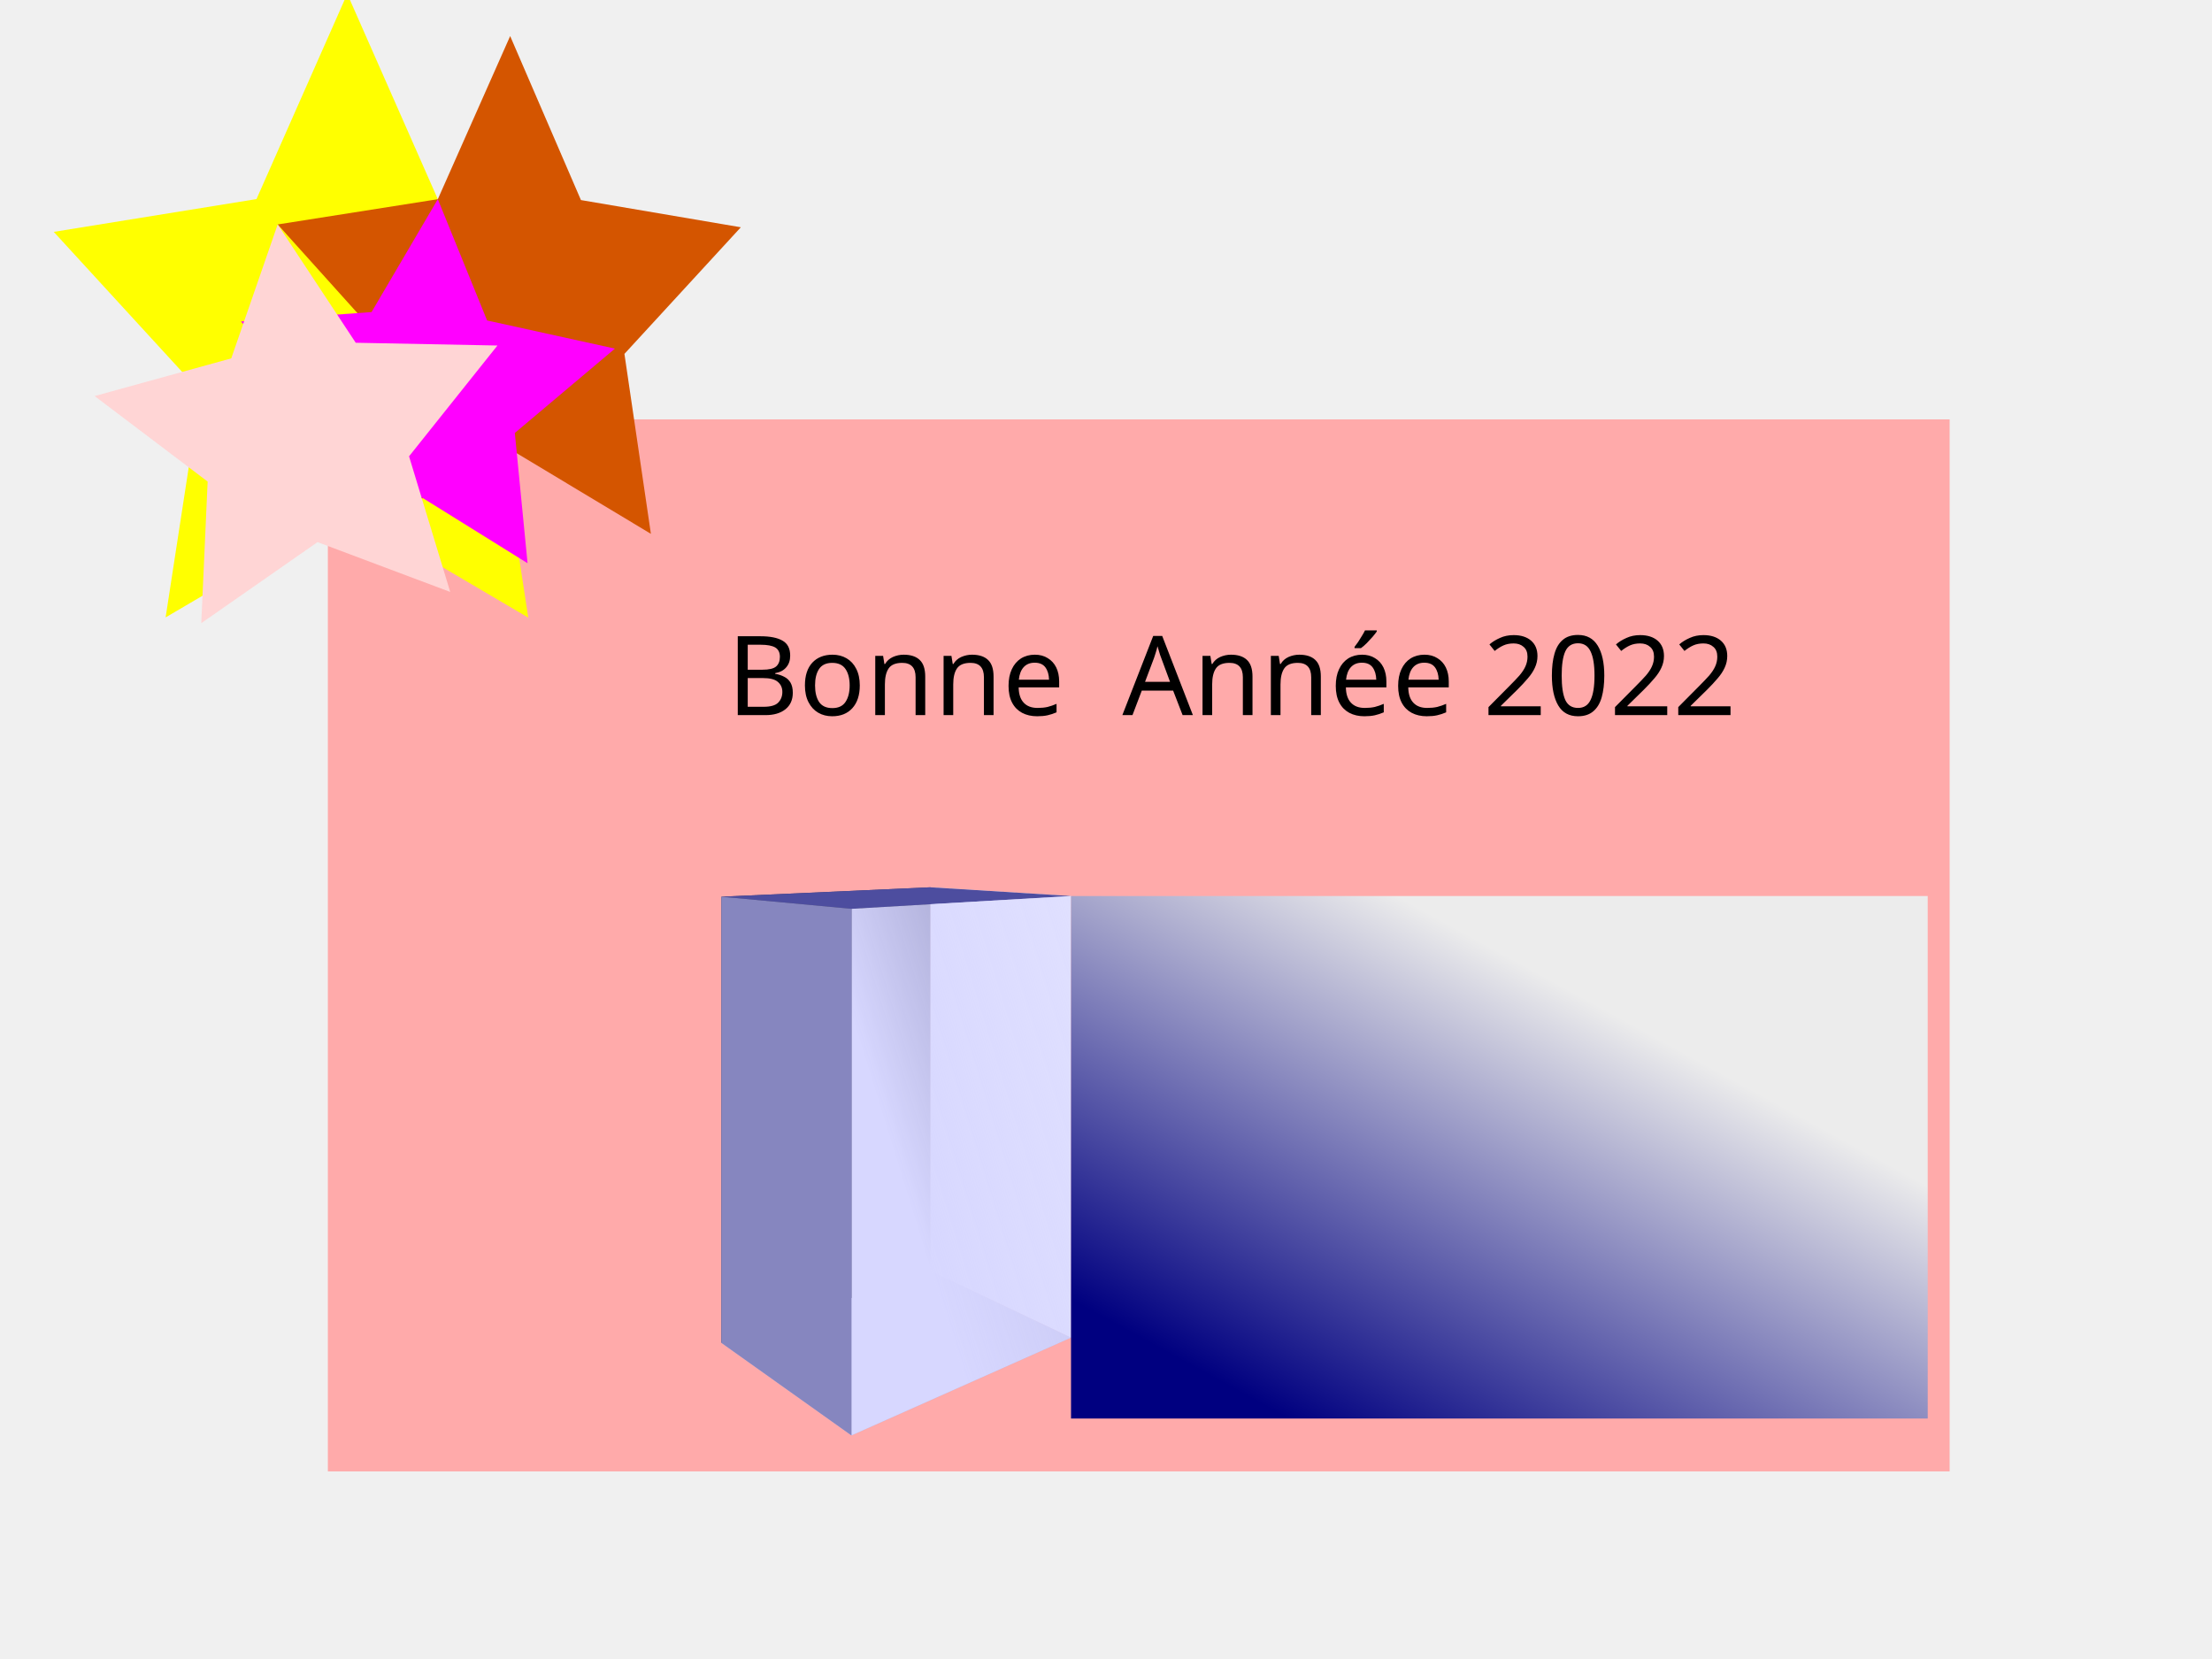
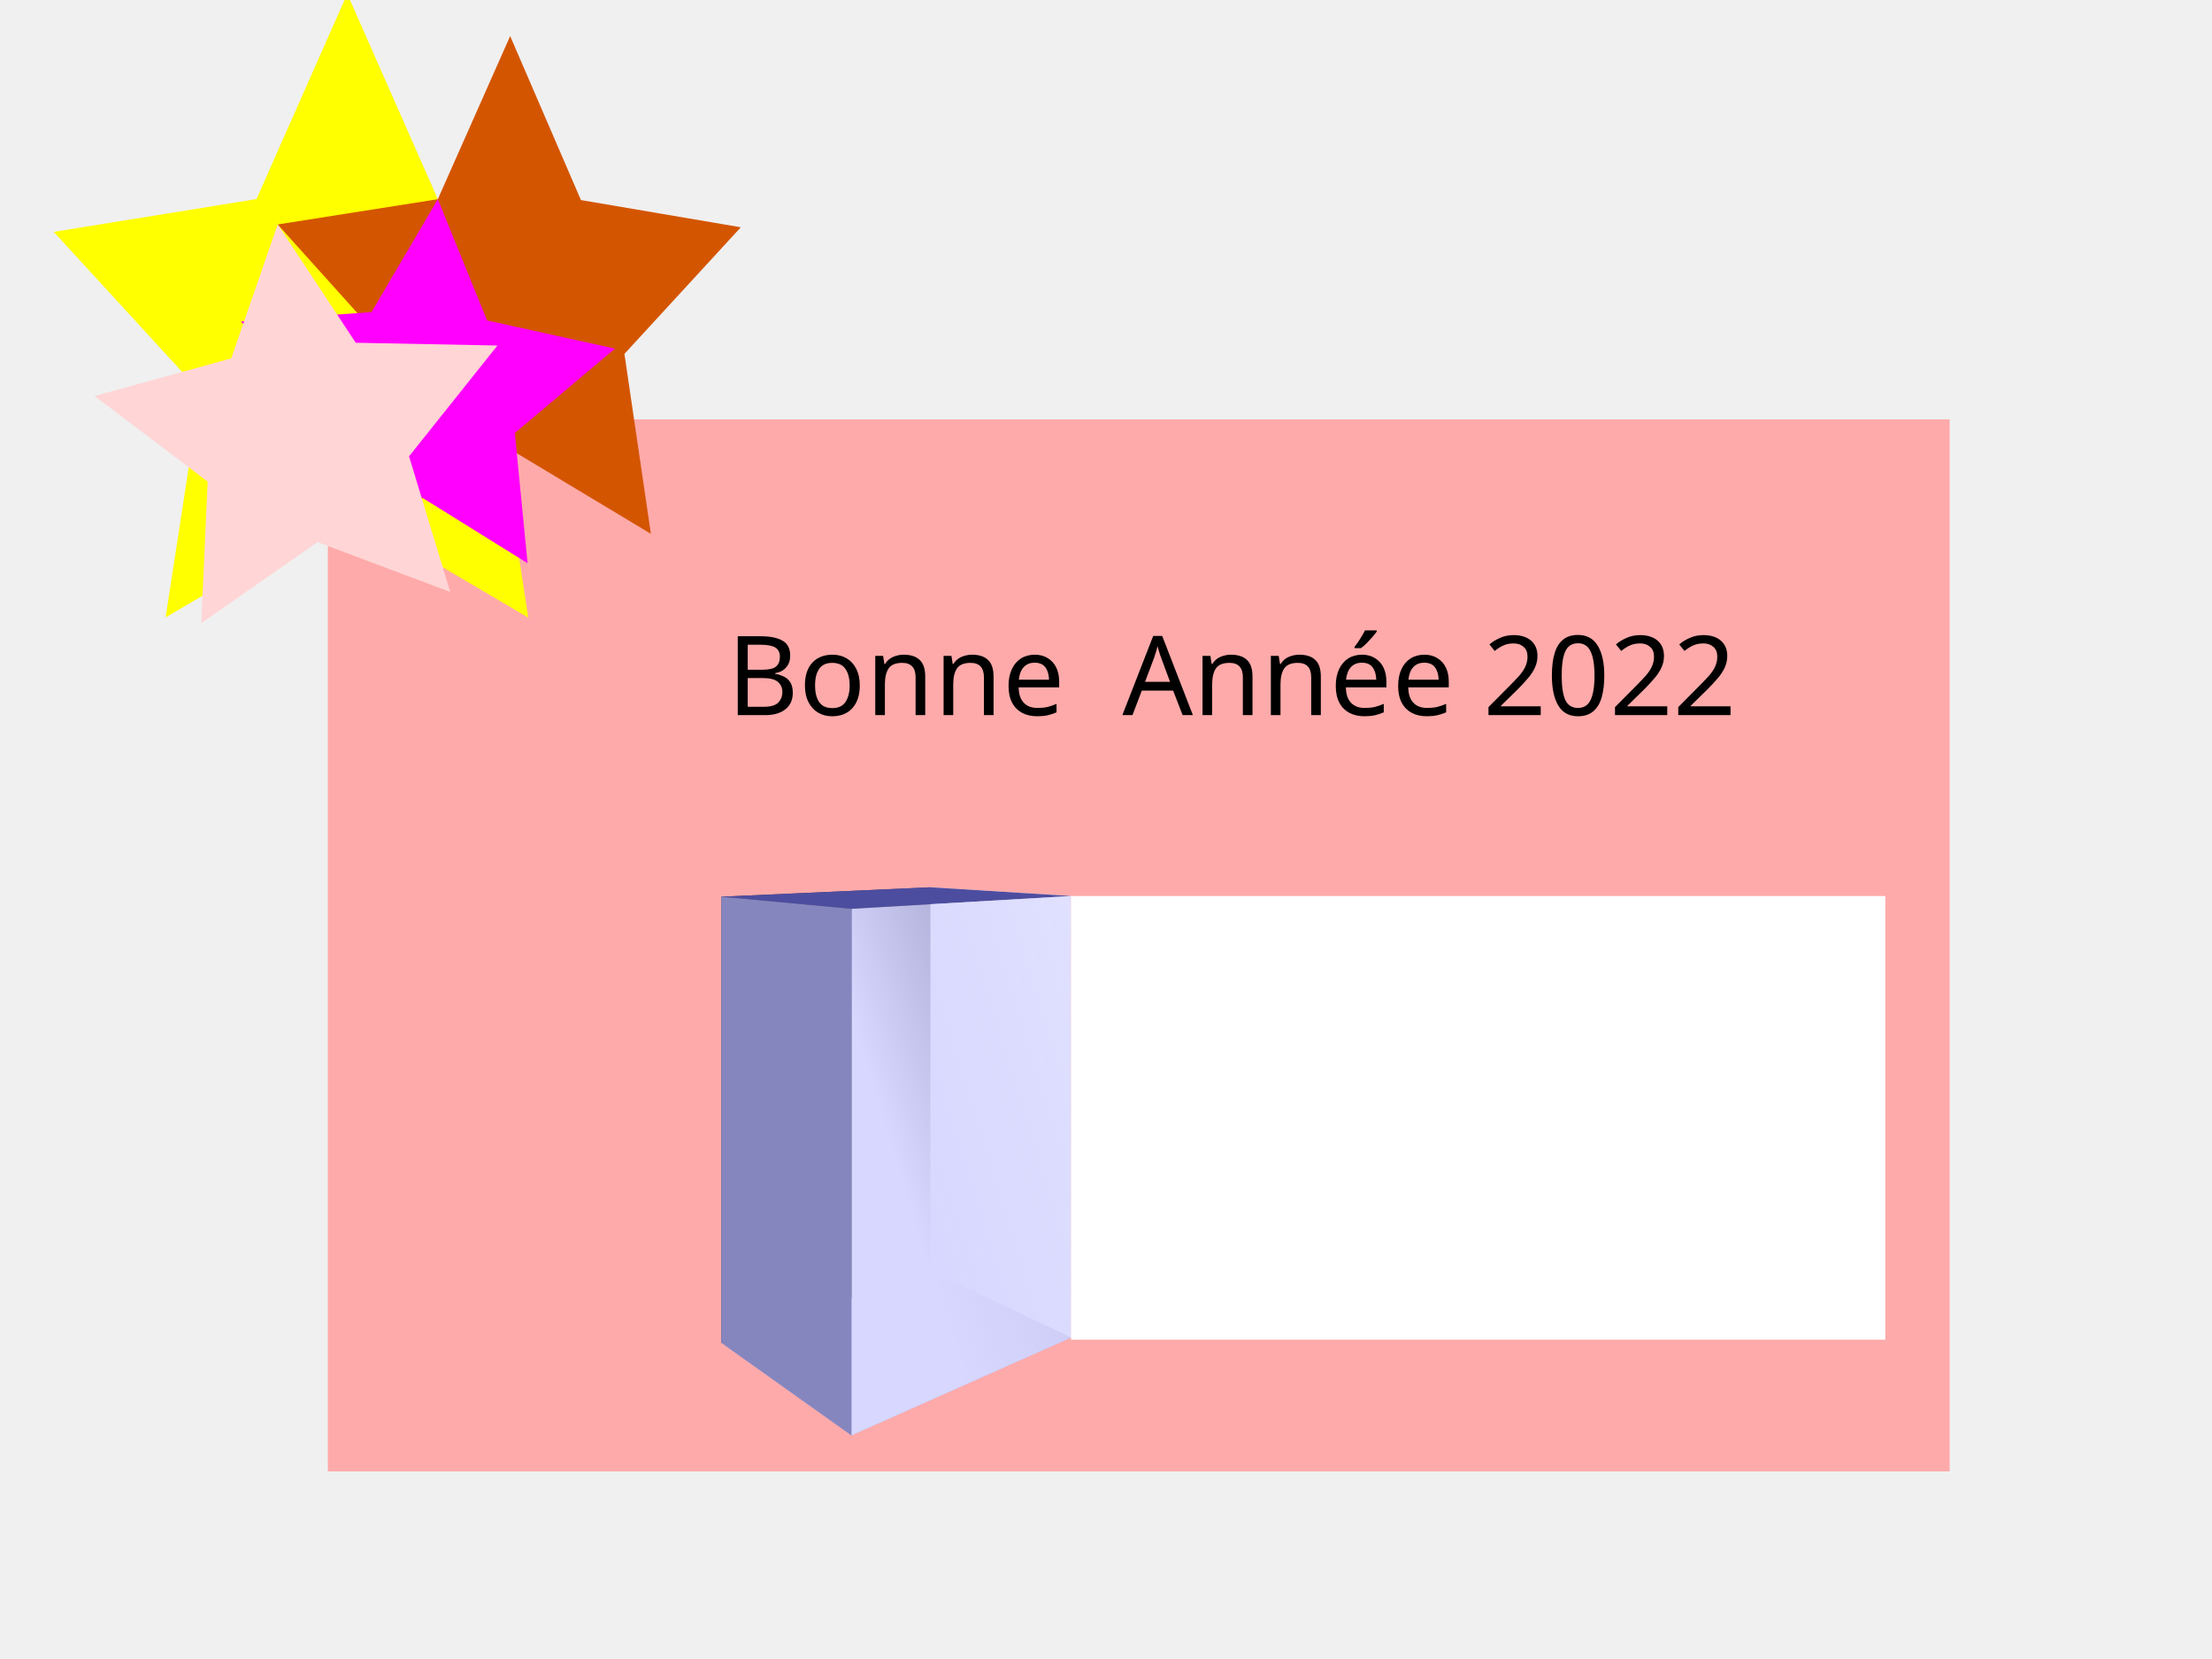
<svg xmlns="http://www.w3.org/2000/svg" xmlns:xlink="http://www.w3.org/1999/xlink" width="800" height="600" viewBox="0 0 211.667 158.75" version="1.1" id="svg5">
  <defs id="defs2">
+     <color-profile name="sRGB-IEC61966-2.1" xlink:href="../../../../WINDOWS/system32/spool/drivers/color/sRGB%20Color%20Space%20Profile.icm" id="color-profile10743" />
    <linearGradient id="linearGradient9657">
      <stop style="stop-color:#d7d7ff;stop-opacity:1;" offset="0" id="stop9653" />
      <stop style="stop-color:#d7d7ff;stop-opacity:0;" offset="1" id="stop9655" />
    </linearGradient>
-     <linearGradient id="linearGradient8691">
-       <stop style="stop-color:#ececec;stop-opacity:1;" offset="0" id="stop8687" />
-       <stop style="stop-color:#000080;stop-opacity:1" offset="1" id="stop8689" />
-     </linearGradient>
-     <linearGradient xlink:href="#linearGradient8691" id="linearGradient8693" x1="142.699" y1="89.332" x2="120.076" y2="133.418" gradientUnits="userSpaceOnUse" gradientTransform="matrix(0.9401282,0,0,1,6.136104,0)" />
    <linearGradient xlink:href="#linearGradient9657" id="linearGradient9659" x1="89.027" y1="121.61" x2="135.158" y2="107.315" gradientUnits="userSpaceOnUse" />
  </defs>
  <g id="layer1">
    <path style="fill:#ffff00;fill-rule:evenodd" id="path57" d="m 247.744,217.05 42.254,13.242 34.862,-27.301 0.464,44.277 36.737,24.72 -41.967,14.123 -12.157,42.578 -26.401,-35.549 -44.251,1.595 25.651,-36.094 z" transform="matrix(0.2645837,0,0,0.2645837,-1.5e-4,0)" />
    <rect style="fill:#ffaaaa;stroke-width:0.179" id="rect188" width="155.189" height="100.666" x="31.373" y="40.131" />
    <path style="fill:#ffff00" id="path1024" d="M 87.697,109.621 -92.17,14.927 -272.145,109.414 l 34.477,-200.325 -145.478,-141.969 201.175,-29.114 90.065,-182.228 89.856,182.332 201.141,29.346 -145.641,141.801 z" transform="matrix(0.09643588,0,0,0.1077745,42.09262,47.28634)" />
    <path style="fill:#d45500" id="path1362" d="M 59.195,78.927 -53.136,19.093 -166.109,77.708 l 22.193,-125.324 -90.657,-89.33 126.048,-17.62 56.944,-113.825 55.709,114.434 125.85,18.983 -91.618,88.344 z" transform="matrix(0.1215724,0,0,0.1371413,55.08856,40.25852)" />
    <text xml:space="preserve" style="font-style:normal;font-weight:normal;font-size:10.583px;line-height:1.25;font-family:'Segoe Script';fill:#000000;fill-opacity:1;stroke:none;stroke-width:0.265;-inkscape-font-specification:'Segoe Script';font-stretch:normal;font-variant:normal" x="69.568" y="68.432" id="text3668">
      <tspan id="tspan3666" style="stroke-width:0.265;-inkscape-font-specification:'Segoe Script';font-family:'Segoe Script';font-weight:normal;font-style:normal;font-stretch:normal;font-variant:normal" x="69.568" y="68.432">Bonne  Année 2022</tspan>
    </text>
    <path style="fill:none;fill-rule:evenodd;stroke:#000000" id="path7990" d="M 0.04,-3.356 C -1.537,-1.021 -3.885,-4.331 -3.84,-5.978 -3.718,-10.443 1.632,-12.192 5.285,-11.117 11.82,-9.195 14.059,-1.353 11.682,4.511 8.193,13.116 -2.428,15.907 -10.449,12.166 -21.139,7.18 -24.493,-6.308 -19.362,-16.467 -12.906,-29.253 3.484,-33.172 15.774,-26.639 30.66,-18.727 35.147,0.584 27.204,15 17.844,31.989 -4.399,37.045 -20.938,27.688 -40.033,16.885 -45.659,-8.297 -34.884,-26.957 -22.641,-48.159 5.484,-54.356 26.264,-42.161 49.575,-28.481 56.342,2.591 42.726,25.489 27.61,50.911 -6.411,58.249 -31.427,43.21" transform="matrix(0.1619543,0,0,0.1300275,31.36619,40.56696)" />
    <g id="g8521" style="fill:#c83737">
      <path id="path8533" style="fill:#e9e9ff;fill-rule:evenodd;stroke:none;stroke-linejoin:round" d="m 89.027,84.905 13.46,0.836 V 127.996 l -13.46,-6.386 z" points="102.487,85.741 102.487,127.996 89.027,121.61 89.027,84.905 " />
      <path id="path8523" style="fill:#353564;fill-rule:evenodd;stroke:none;stroke-linejoin:round" d="M 69.029,85.806 V 128.497 l 19.998,-6.887 V 84.905 Z" points="69.029,128.497 89.027,121.61 89.027,84.905 69.029,85.806 " />
      <path id="path8531" style="fill:#afafde;fill-rule:evenodd;stroke:none;stroke-linejoin:round" d="m 69.029,128.497 12.446,8.856 21.013,-9.358 -13.46,-6.386 z" points="81.475,137.353 102.487,127.996 89.027,121.61 69.029,128.497 " />
      <path id="path8525" style="fill:#4d4d9f;fill-rule:evenodd;stroke:none;stroke-linejoin:round" d="m 69.029,85.806 12.446,1.159 21.013,-1.225 -13.46,-0.836 z" points="81.475,86.966 102.487,85.741 89.027,84.905 69.029,85.806 " />
      <path id="path8529" style="fill:url(#linearGradient9659);fill-rule:evenodd;stroke:none;stroke-linejoin:round;fill-opacity:1" d="M 81.475,86.966 V 137.353 L 102.487,127.996 V 85.741 Z" points="81.475,137.353 102.487,127.996 102.487,85.741 81.475,86.966 " />
      <path id="path8527" style="fill:#8686bf;fill-rule:evenodd;stroke:none;stroke-linejoin:round" d="m 69.029,85.806 12.446,1.159 V 137.353 L 69.029,128.497 Z" points="81.475,86.966 81.475,137.353 69.029,128.497 69.029,85.806 " />
    </g>
-     <rect style="fill:url(#linearGradient8693);fill-opacity:1;stroke-width:0.257" id="rect8611" width="81.978" height="49.998" x="102.487" y="85.741" />
    <path style="fill:#ff00ff" id="path10227" d="M 130.382,132.555 90.185,107.55 46.798,126.488 58.158,80.531 26.739,45.12 73.957,41.722 97.926,0.899 115.749,44.756 161.981,54.937 125.779,85.44 Z" transform="matrix(0.2645837,0,0,0.2645837,15.98518,18.82328)" />
    <path style="fill:#ffd5d5" id="path10371" d="m 183.176,188.872 -47.989,-18.02 -42.051,29.316 2.309,-51.209 -40.876,-30.933 49.416,-13.629 16.788,-48.434 28.232,42.786 51.251,0.999 -31.968,40.072 z" transform="matrix(0.2645837,0,0,0.2645837,-5.383692,6.670786)" />
+     <rect style="fill:#ffffff;stroke-width:0.265" id="rect10645" width="77.917" height="42.457" x="102.487" y="85.741" />
  </g>
</svg>
